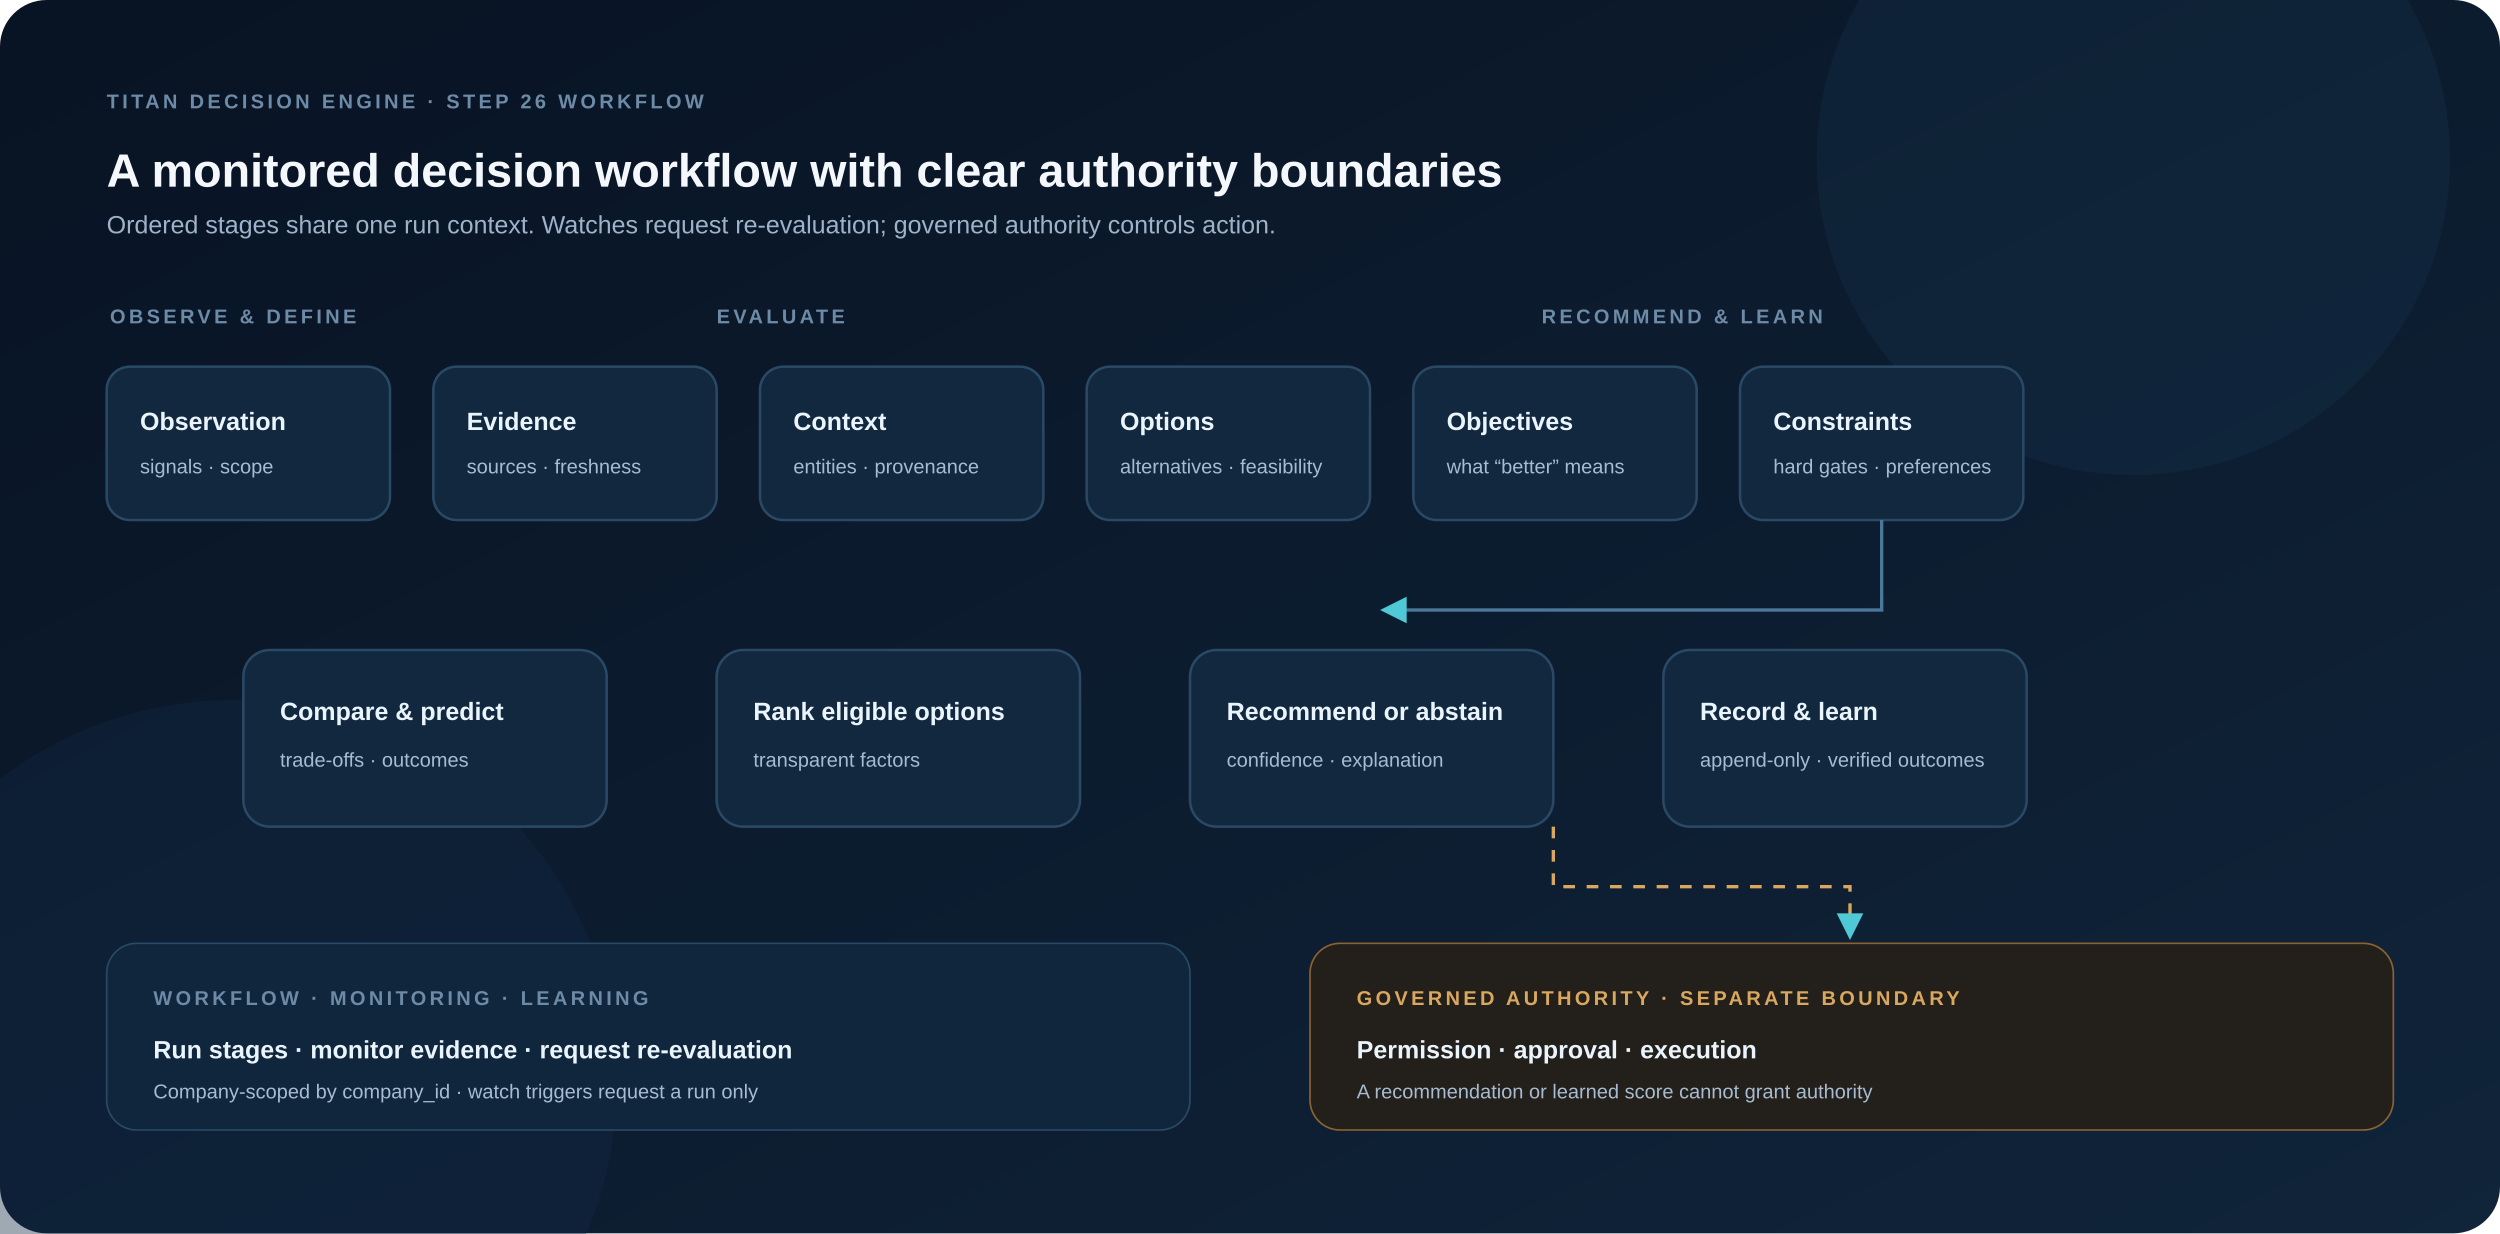
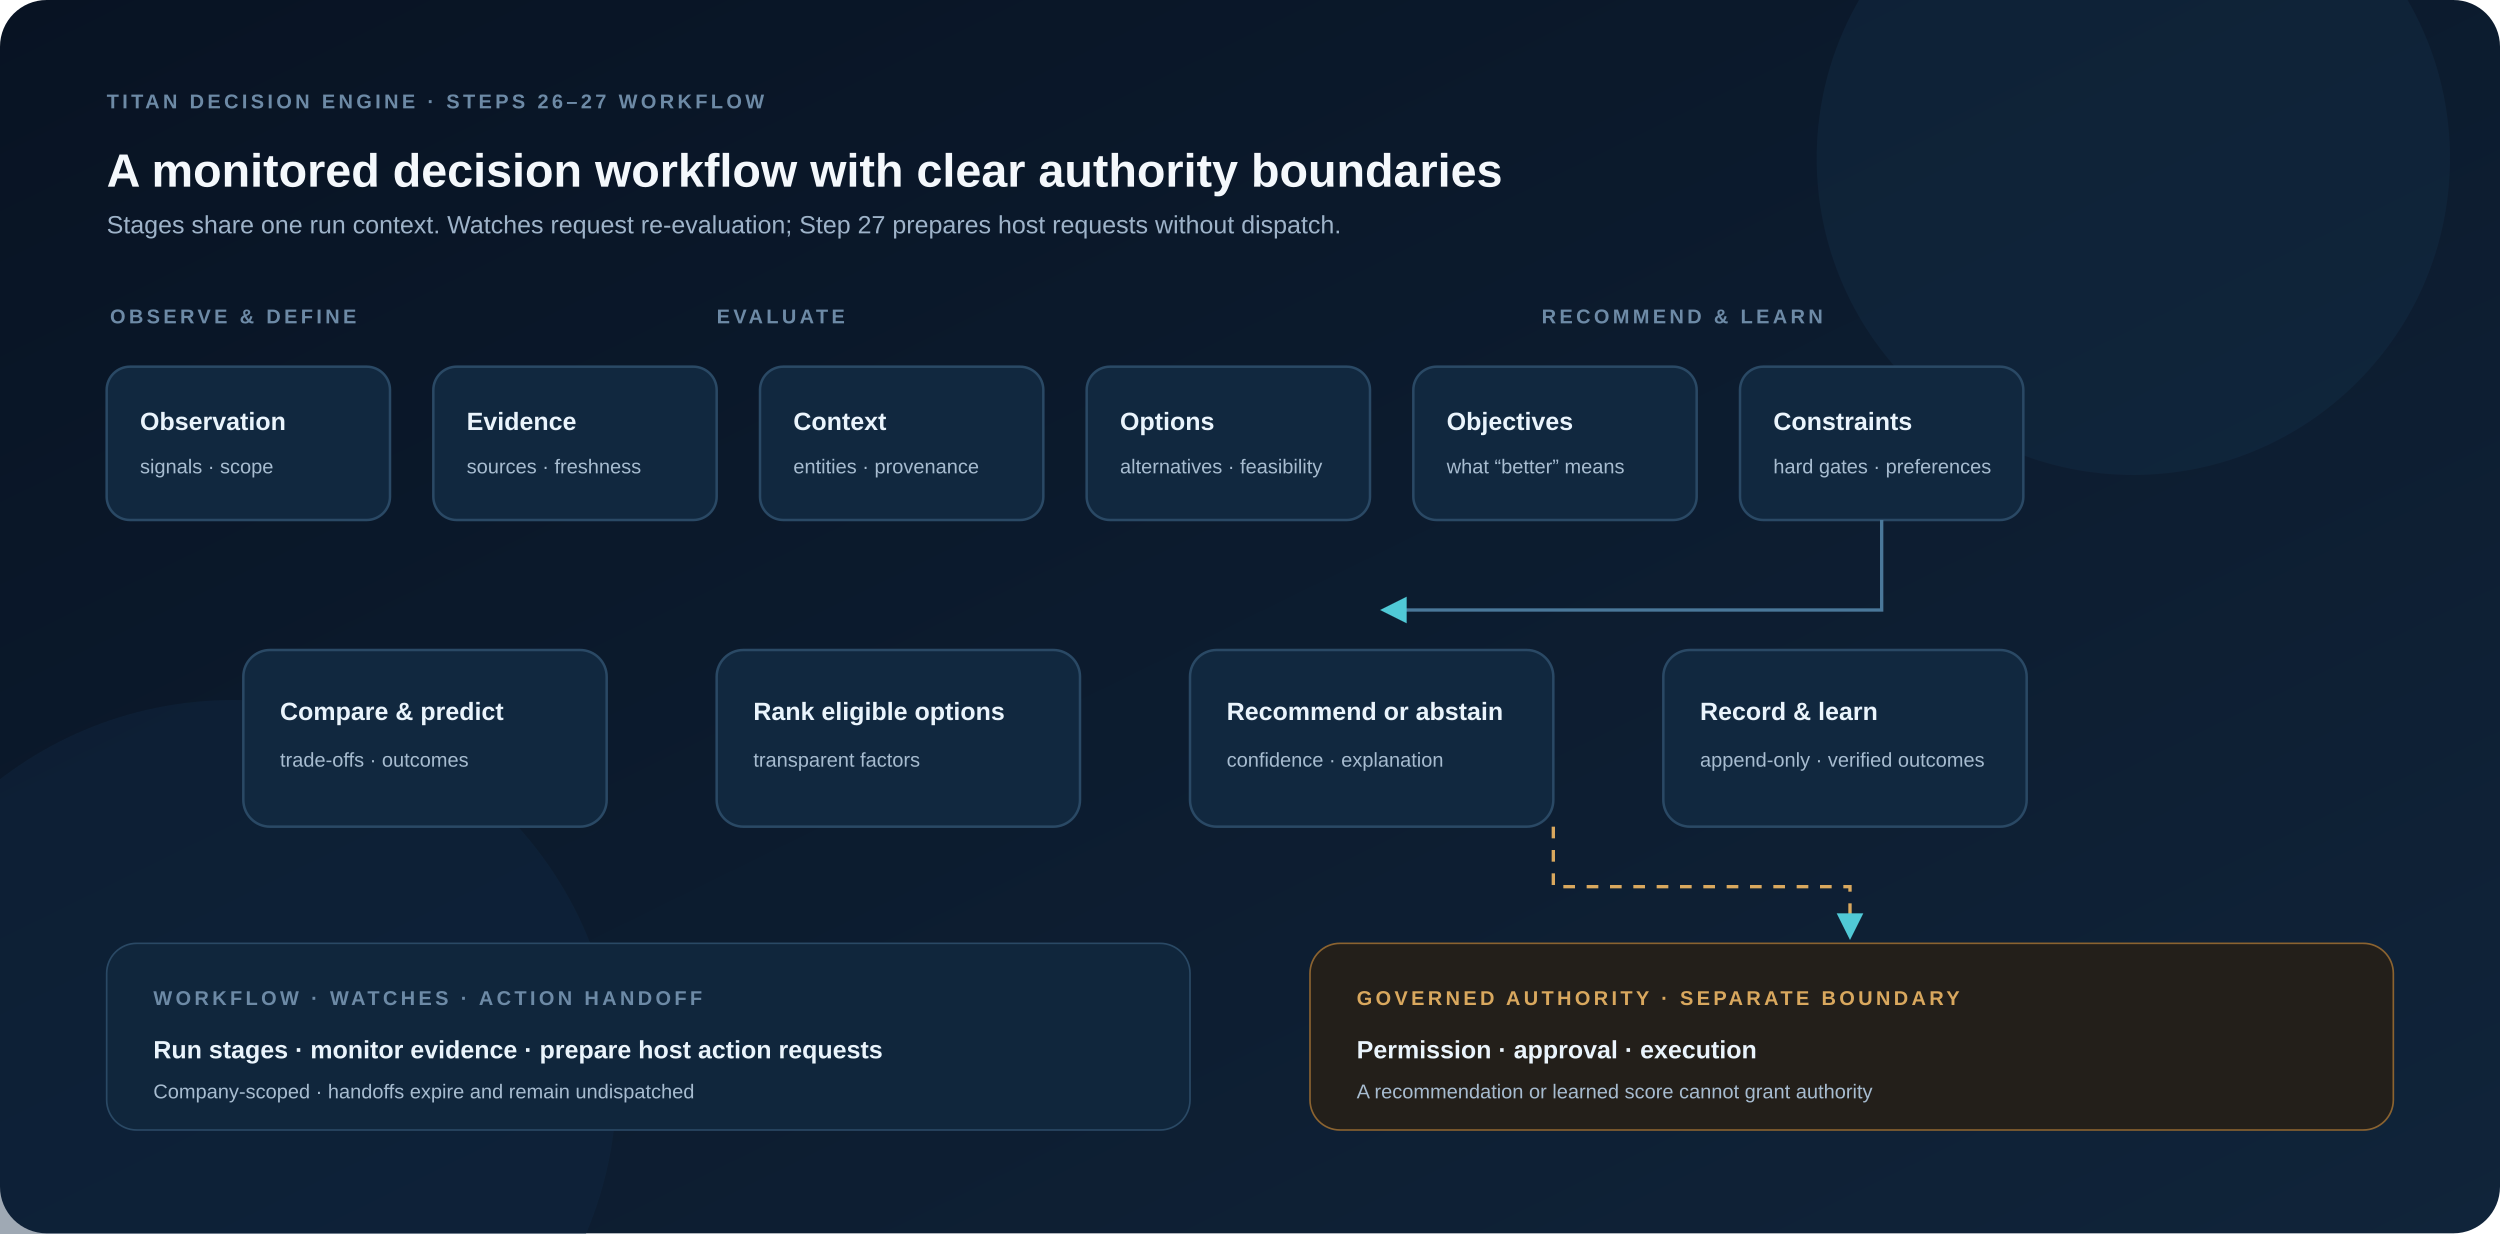
<svg xmlns="http://www.w3.org/2000/svg" width="1500" height="740" viewBox="0 0 1500 740" role="img" aria-labelledby="title desc">
  <defs>
    <linearGradient id="bg" x1="0" y1="0" x2="1" y2="1">
      <stop stop-color="#081323" />
      <stop offset="1" stop-color="#10243A" />
    </linearGradient>
    <linearGradient id="cyan" x1="0" y1="0" x2="1" y2="1">
      <stop stop-color="#43E0D2" />
      <stop offset="1" stop-color="#4BA8FF" />
    </linearGradient>
    <filter id="glow">
      <feGaussianBlur stdDeviation="7" result="b" />
      <feMerge>
        <feMergeNode in="b" />
        <feMergeNode in="SourceGraphic" />
      </feMerge>
    </filter>
    <style>
      .title{font:700 28px Arial,sans-serif;fill:#F4F8FC}.sub{font:400 15px Arial,sans-serif;fill:#9EB3C9}
      .group{font:700 12px Arial,sans-serif;letter-spacing:2px;fill:#6D8AA6}
      .node{fill:#11283F;stroke:#2A4965;stroke-width:1.5}.ntext{font:600 15px Arial,sans-serif;fill:#EAF4FC}.small{font:400 12px Arial,sans-serif;fill:#A7BCD0}
      .line{stroke:#4A789A;stroke-width:2;fill:none}.accent{stroke:url(#cyan);stroke-width:3;fill:none;filter:url(#glow)}
    </style>
    <marker id="arrow" markerWidth="8" markerHeight="8" refX="6" refY="4" orient="auto">
      <path d="M0 0L8 4L0 8" fill="#50C9D6" />
    </marker>
  </defs>
  <rect width="1500" height="740" rx="28" fill="url(#bg)" />
  <circle cx="1280" cy="95" r="190" fill="#15304A" opacity=".35" />
  <circle cx="140" cy="650" r="230" fill="#102943" opacity=".4" />
-   <text x="64" y="65" class="group">TITAN DECISION ENGINE · STEP 26 WORKFLOW</text>
+   <text x="64" y="65" class="group">TITAN DECISION ENGINE · STEPS 26–27 WORKFLOW</text>
  <text x="64" y="112" class="title">A monitored decision workflow with clear authority boundaries</text>
-   <text x="64" y="140" class="sub">Ordered stages share one run context. Watches request re-evaluation; governed authority controls action.</text>
+   <text x="64" y="140" class="sub">Stages share one run context. Watches request re-evaluation; Step 27 prepares host requests without dispatch.</text>
  <text x="66" y="194" class="group">OBSERVE &amp; DEFINE</text>
  <text x="430" y="194" class="group">EVALUATE</text>
  <text x="925" y="194" class="group">RECOMMEND &amp; LEARN</text>
  <g>
    <rect x="64" y="220" width="170" height="92" rx="14" class="node" />
    <text x="84" y="258" class="ntext">Observation</text>
    <text x="84" y="284" class="small">signals · scope</text>
    <rect x="260" y="220" width="170" height="92" rx="14" class="node" />
    <text x="280" y="258" class="ntext">Evidence</text>
    <text x="280" y="284" class="small">sources · freshness</text>
    <rect x="456" y="220" width="170" height="92" rx="14" class="node" />
    <text x="476" y="258" class="ntext">Context</text>
    <text x="476" y="284" class="small">entities · provenance</text>
    <rect x="652" y="220" width="170" height="92" rx="14" class="node" />
    <text x="672" y="258" class="ntext">Options</text>
    <text x="672" y="284" class="small">alternatives · feasibility</text>
    <rect x="848" y="220" width="170" height="92" rx="14" class="node" />
    <text x="868" y="258" class="ntext">Objectives</text>
    <text x="868" y="284" class="small">what “better” means</text>
    <rect x="1044" y="220" width="170" height="92" rx="14" class="node" />
    <text x="1064" y="258" class="ntext">Constraints</text>
    <text x="1064" y="284" class="small">hard gates · preferences</text>
  </g>
  <path d="M234 266H254M430 266H450M626 266H646M822 266H842M1018 266H1038" class="accent" marker-end="url(#arrow)" />
  <path d="M1129 312V366H832" class="line" marker-end="url(#arrow)" />
  <rect x="146" y="390" width="218" height="106" rx="16" class="node" />
  <text x="168" y="432" class="ntext">Compare &amp; predict</text>
  <text x="168" y="460" class="small">trade-offs · outcomes</text>
  <rect x="430" y="390" width="218" height="106" rx="16" class="node" />
  <text x="452" y="432" class="ntext">Rank eligible options</text>
  <text x="452" y="460" class="small">transparent factors</text>
  <rect x="714" y="390" width="218" height="106" rx="16" class="node" />
  <text x="736" y="432" class="ntext">Recommend or abstain</text>
  <text x="736" y="460" class="small">confidence · explanation</text>
  <rect x="998" y="390" width="218" height="106" rx="16" class="node" />
  <text x="1020" y="432" class="ntext">Record &amp; learn</text>
  <text x="1020" y="460" class="small">append-only · verified outcomes</text>
  <path d="M364 443H424M648 443H708M932 443H992" class="accent" marker-end="url(#arrow)" />
  <rect x="64" y="566" width="650" height="112" rx="18" fill="#10263C" stroke="#2A4965" />
-   <text x="92" y="603" class="group">WORKFLOW · MONITORING · LEARNING</text>
-   <text x="92" y="635" class="ntext">Run stages · monitor evidence · request re-evaluation</text>
-   <text x="92" y="659" class="small">Company-scoped by company_id · watch triggers request a run only</text>
+   <text x="92" y="603" class="group">WORKFLOW · WATCHES · ACTION HANDOFF</text>
+   <text x="92" y="635" class="ntext">Run stages · monitor evidence · prepare host action requests</text>
+   <text x="92" y="659" class="small">Company-scoped · handoffs expire and remain undispatched</text>
  <rect x="786" y="566" width="650" height="112" rx="18" fill="#231F1A" stroke="#8B6330" />
  <text x="814" y="603" class="group" style="fill:#D9A85E">GOVERNED AUTHORITY · SEPARATE BOUNDARY</text>
  <text x="814" y="635" class="ntext">Permission · approval · execution</text>
  <text x="814" y="659" class="small">A recommendation or learned score cannot grant authority</text>
  <path d="M932 496V532H1110V560" stroke="#D9A85E" stroke-width="2" stroke-dasharray="7 7" fill="none" marker-end="url(#arrow)" />
</svg>
